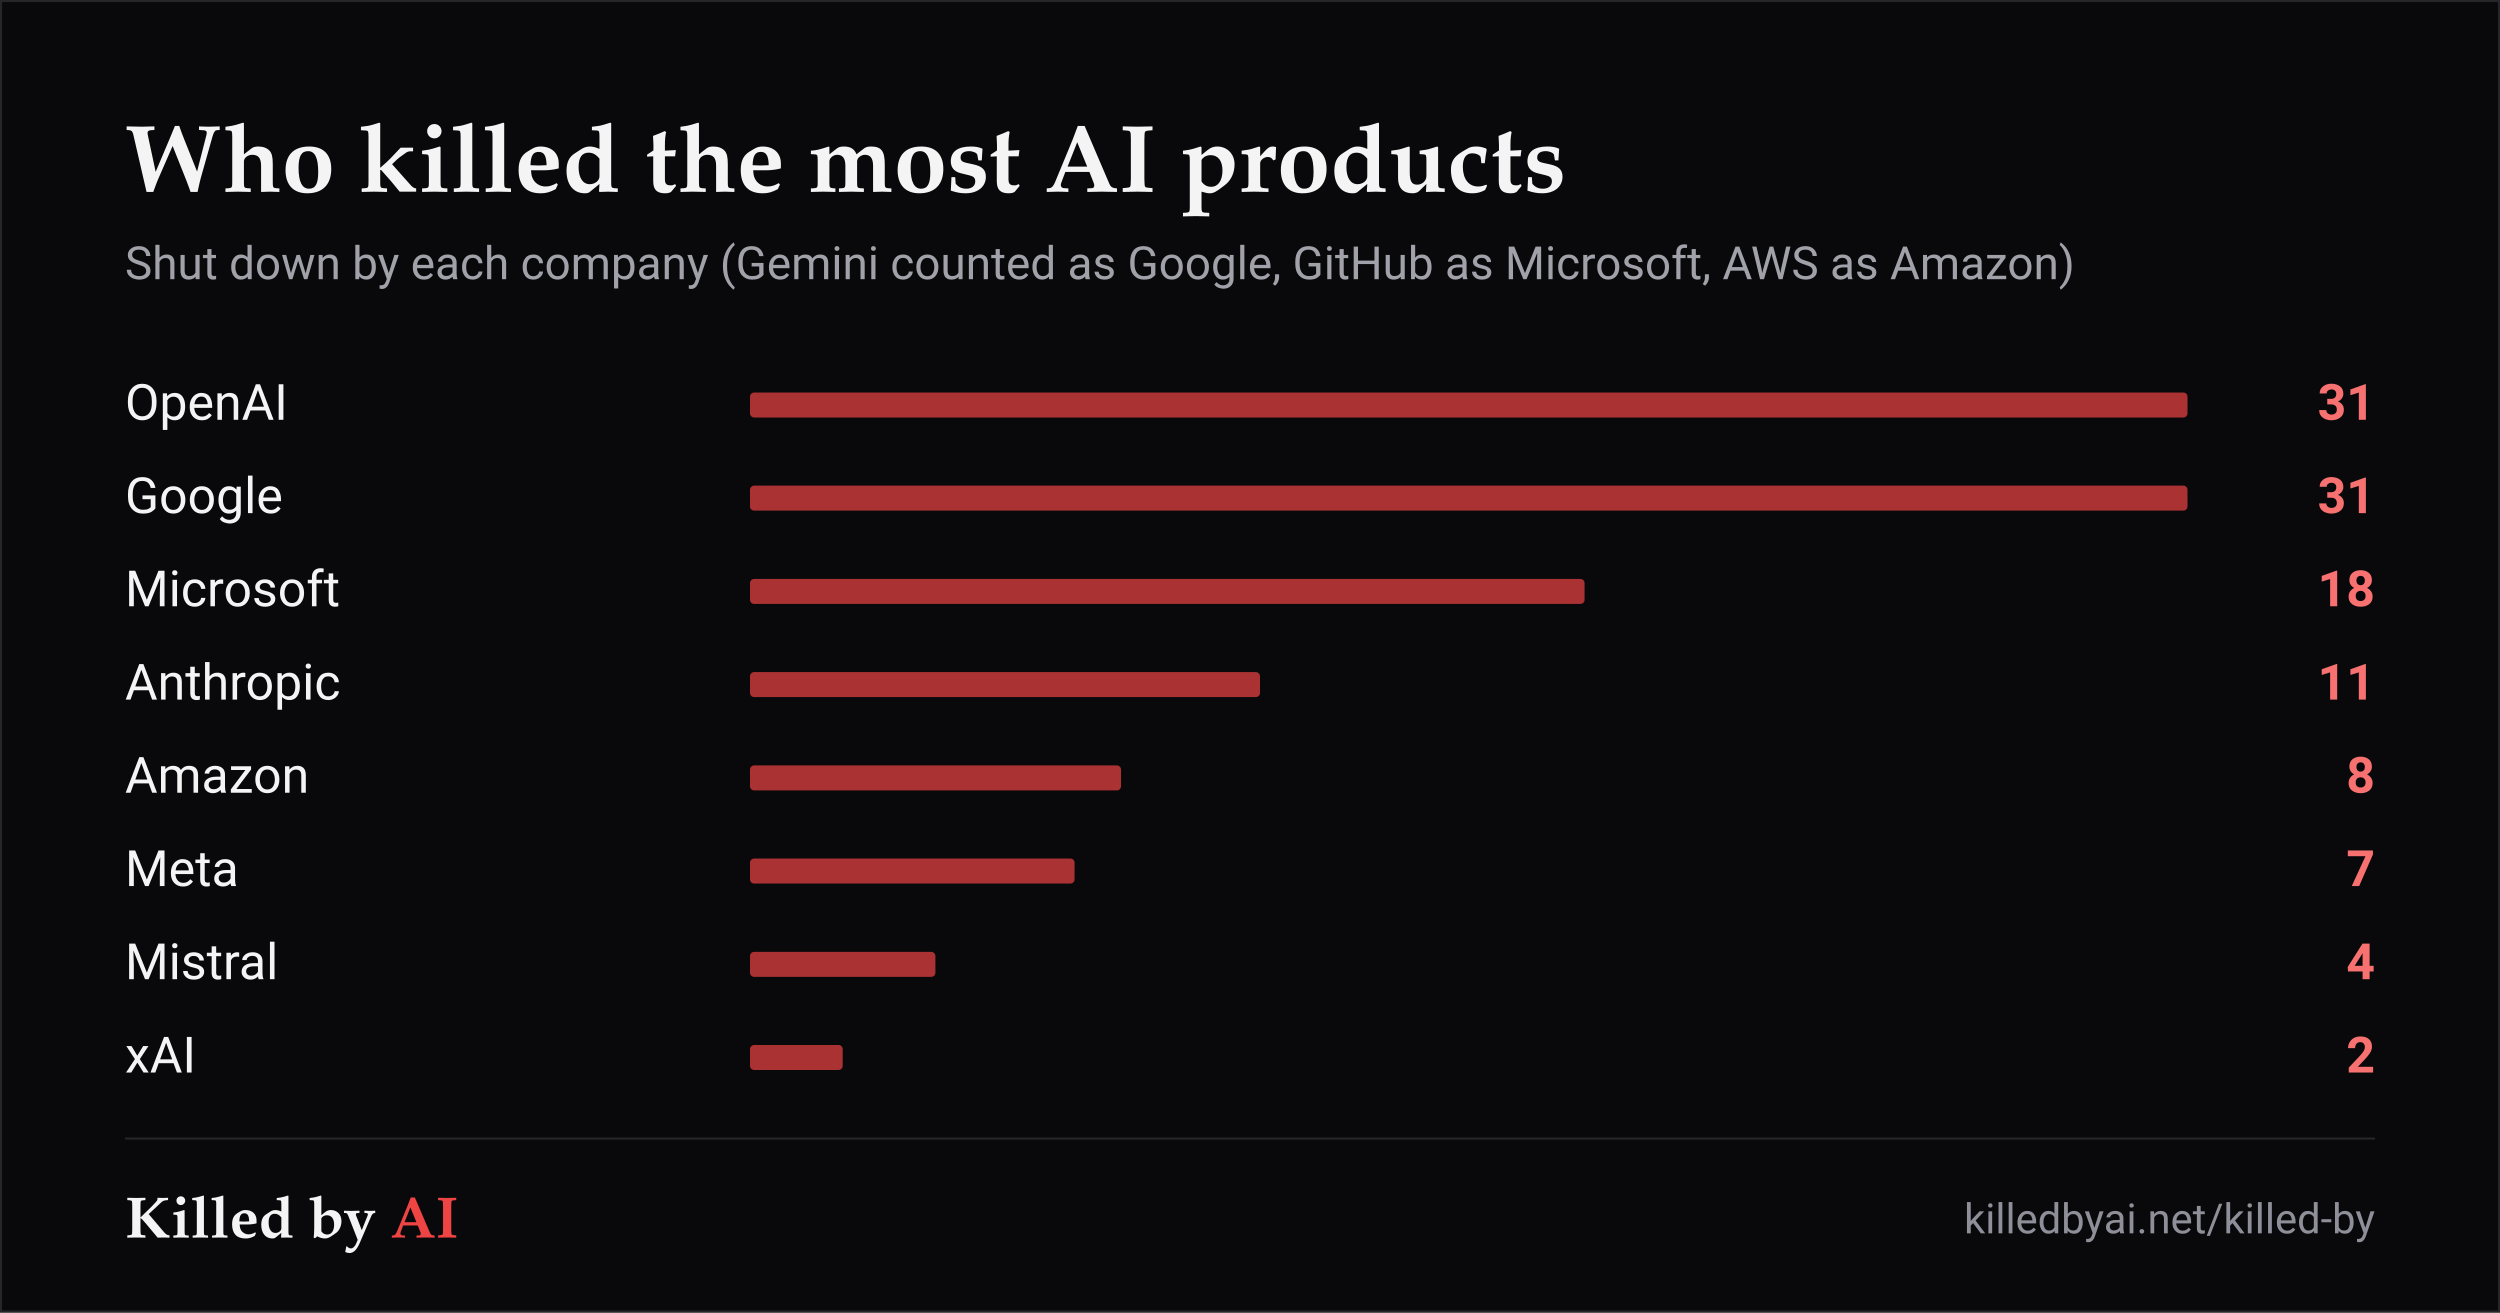
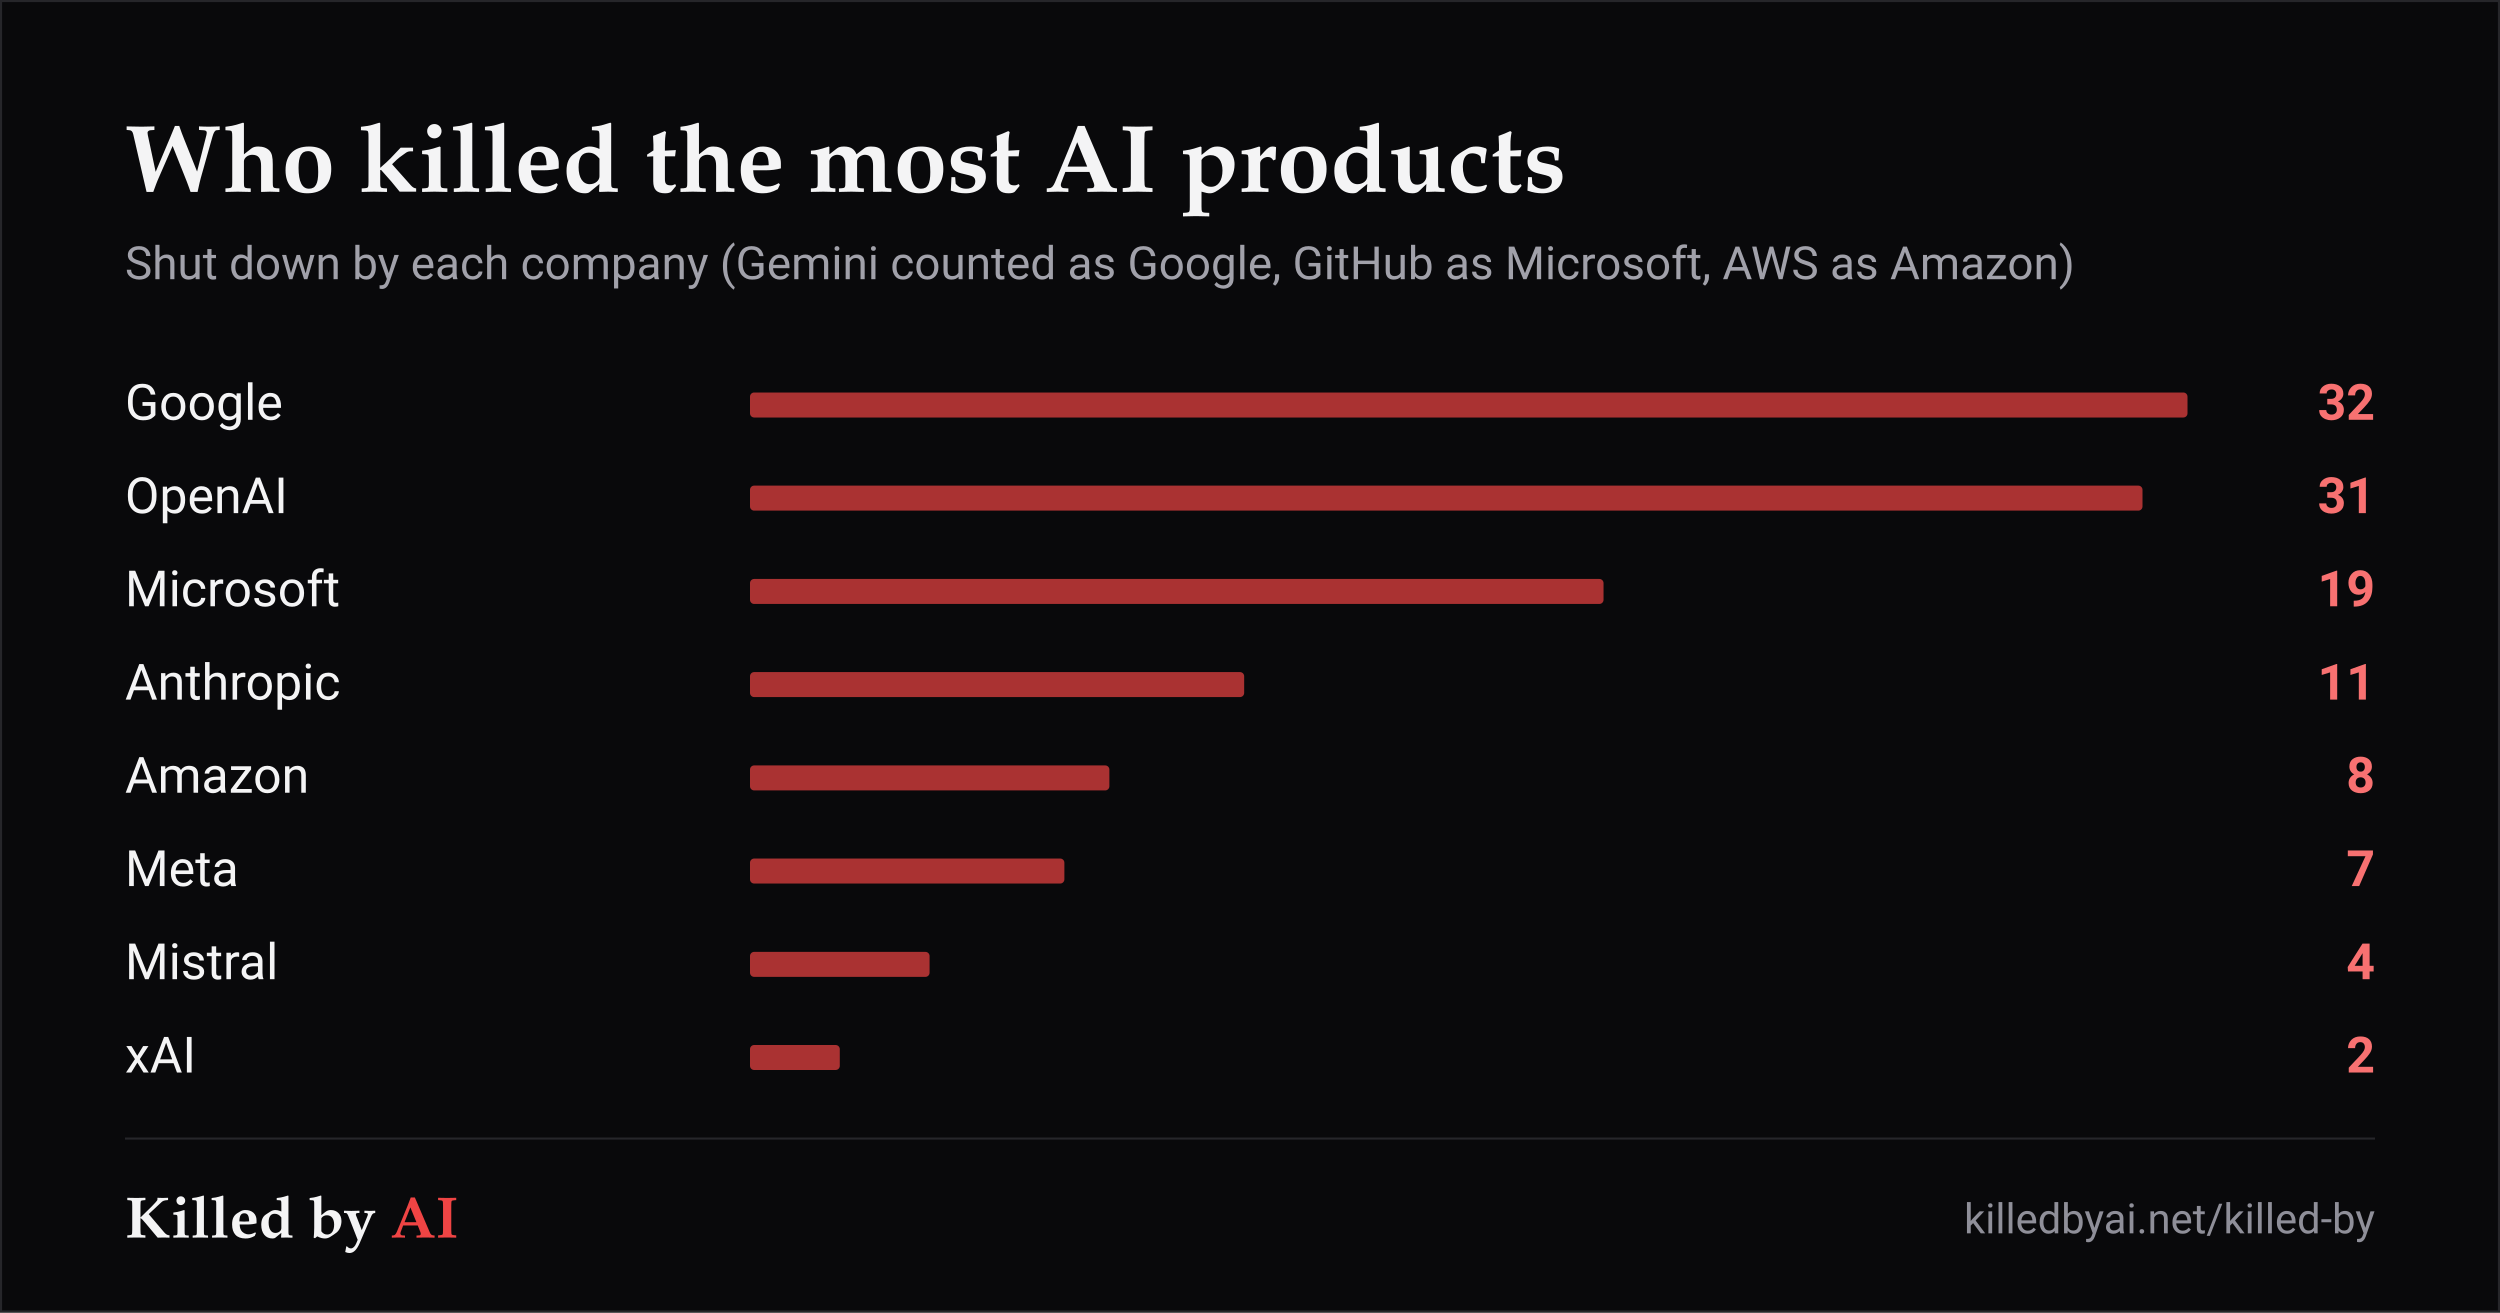
<svg xmlns="http://www.w3.org/2000/svg" width="1200" height="630" viewBox="0 0 1200 630" role="img" aria-label="Who killed the most AI products">
  <rect width="1200" height="630" fill="#09090b" />
  <rect x=".5" y=".5" width="1199" height="629" fill="none" stroke="#26262a" />
  <text x="60" y="92" font-family="'Iowan Old Style', 'Palatino Linotype', Palatino, 'Book Antiqua', Georgia, serif" font-size="46" font-weight="700" fill="#f4f4f5">Who killed the most AI products</text>
  <text x="60" y="134" font-family="-apple-system, BlinkMacSystemFont, 'Segoe UI', Roboto, 'Helvetica Neue', Arial, sans-serif" font-size="22" fill="#a1a1aa">Shut down by each company (Gemini counted as Google, GitHub as Microsoft, AWS as Amazon)</text>
-   <text x="60" y="201.5" font-family="-apple-system, BlinkMacSystemFont, 'Segoe UI', Roboto, 'Helvetica Neue', Arial, sans-serif" font-size="24" fill="#f4f4f5">OpenAI</text>
+   <text x="60" y="201.5" font-family="-apple-system, BlinkMacSystemFont, 'Segoe UI', Roboto, 'Helvetica Neue', Arial, sans-serif" font-size="24" fill="#f4f4f5">Google</text>
  <rect x="360" y="188.4" width="690.0" height="12" rx="2" fill="#ef4444" fill-opacity=".7" />
-   <text x="1140" y="201.5" text-anchor="end" font-family="-apple-system, BlinkMacSystemFont, 'Segoe UI', Roboto, 'Helvetica Neue', Arial, sans-serif" font-size="24" font-weight="600" fill="#f87171">31</text>
-   <text x="60" y="246.3" font-family="-apple-system, BlinkMacSystemFont, 'Segoe UI', Roboto, 'Helvetica Neue', Arial, sans-serif" font-size="24" fill="#f4f4f5">Google</text>
-   <rect x="360" y="233.1" width="690.0" height="12" rx="2" fill="#ef4444" fill-opacity=".7" />
+   <text x="1140" y="201.5" text-anchor="end" font-family="-apple-system, BlinkMacSystemFont, 'Segoe UI', Roboto, 'Helvetica Neue', Arial, sans-serif" font-size="24" font-weight="600" fill="#f87171">32</text>
+   <text x="60" y="246.3" font-family="-apple-system, BlinkMacSystemFont, 'Segoe UI', Roboto, 'Helvetica Neue', Arial, sans-serif" font-size="24" fill="#f4f4f5">OpenAI</text>
+   <rect x="360" y="233.1" width="668.4" height="12" rx="2" fill="#ef4444" fill-opacity=".7" />
  <text x="1140" y="246.3" text-anchor="end" font-family="-apple-system, BlinkMacSystemFont, 'Segoe UI', Roboto, 'Helvetica Neue', Arial, sans-serif" font-size="24" font-weight="600" fill="#f87171">31</text>
  <text x="60" y="291.0" font-family="-apple-system, BlinkMacSystemFont, 'Segoe UI', Roboto, 'Helvetica Neue', Arial, sans-serif" font-size="24" fill="#f4f4f5">Microsoft</text>
-   <rect x="360" y="277.9" width="400.6" height="12" rx="2" fill="#ef4444" fill-opacity=".7" />
-   <text x="1140" y="291.0" text-anchor="end" font-family="-apple-system, BlinkMacSystemFont, 'Segoe UI', Roboto, 'Helvetica Neue', Arial, sans-serif" font-size="24" font-weight="600" fill="#f87171">18</text>
+   <rect x="360" y="277.9" width="409.7" height="12" rx="2" fill="#ef4444" fill-opacity=".7" />
+   <text x="1140" y="291.0" text-anchor="end" font-family="-apple-system, BlinkMacSystemFont, 'Segoe UI', Roboto, 'Helvetica Neue', Arial, sans-serif" font-size="24" font-weight="600" fill="#f87171">19</text>
  <text x="60" y="335.8" font-family="-apple-system, BlinkMacSystemFont, 'Segoe UI', Roboto, 'Helvetica Neue', Arial, sans-serif" font-size="24" fill="#f4f4f5">Anthropic</text>
-   <rect x="360" y="322.6" width="244.8" height="12" rx="2" fill="#ef4444" fill-opacity=".7" />
+   <rect x="360" y="322.6" width="237.2" height="12" rx="2" fill="#ef4444" fill-opacity=".7" />
  <text x="1140" y="335.8" text-anchor="end" font-family="-apple-system, BlinkMacSystemFont, 'Segoe UI', Roboto, 'Helvetica Neue', Arial, sans-serif" font-size="24" font-weight="600" fill="#f87171">11</text>
  <text x="60" y="380.5" font-family="-apple-system, BlinkMacSystemFont, 'Segoe UI', Roboto, 'Helvetica Neue', Arial, sans-serif" font-size="24" fill="#f4f4f5">Amazon</text>
-   <rect x="360" y="367.4" width="178.1" height="12" rx="2" fill="#ef4444" fill-opacity=".7" />
+   <rect x="360" y="367.4" width="172.5" height="12" rx="2" fill="#ef4444" fill-opacity=".7" />
  <text x="1140" y="380.5" text-anchor="end" font-family="-apple-system, BlinkMacSystemFont, 'Segoe UI', Roboto, 'Helvetica Neue', Arial, sans-serif" font-size="24" font-weight="600" fill="#f87171">8</text>
  <text x="60" y="425.3" font-family="-apple-system, BlinkMacSystemFont, 'Segoe UI', Roboto, 'Helvetica Neue', Arial, sans-serif" font-size="24" fill="#f4f4f5">Meta</text>
-   <rect x="360" y="412.1" width="155.8" height="12" rx="2" fill="#ef4444" fill-opacity=".7" />
+   <rect x="360" y="412.1" width="150.9" height="12" rx="2" fill="#ef4444" fill-opacity=".7" />
  <text x="1140" y="425.3" text-anchor="end" font-family="-apple-system, BlinkMacSystemFont, 'Segoe UI', Roboto, 'Helvetica Neue', Arial, sans-serif" font-size="24" font-weight="600" fill="#f87171">7</text>
  <text x="60" y="470.0" font-family="-apple-system, BlinkMacSystemFont, 'Segoe UI', Roboto, 'Helvetica Neue', Arial, sans-serif" font-size="24" fill="#f4f4f5">Mistral</text>
-   <rect x="360" y="456.9" width="89.0" height="12" rx="2" fill="#ef4444" fill-opacity=".7" />
+   <rect x="360" y="456.9" width="86.2" height="12" rx="2" fill="#ef4444" fill-opacity=".7" />
  <text x="1140" y="470.0" text-anchor="end" font-family="-apple-system, BlinkMacSystemFont, 'Segoe UI', Roboto, 'Helvetica Neue', Arial, sans-serif" font-size="24" font-weight="600" fill="#f87171">4</text>
  <text x="60" y="514.8" font-family="-apple-system, BlinkMacSystemFont, 'Segoe UI', Roboto, 'Helvetica Neue', Arial, sans-serif" font-size="24" fill="#f4f4f5">xAI</text>
-   <rect x="360" y="501.6" width="44.5" height="12" rx="2" fill="#ef4444" fill-opacity=".7" />
+   <rect x="360" y="501.6" width="43.1" height="12" rx="2" fill="#ef4444" fill-opacity=".7" />
  <text x="1140" y="514.8" text-anchor="end" font-family="-apple-system, BlinkMacSystemFont, 'Segoe UI', Roboto, 'Helvetica Neue', Arial, sans-serif" font-size="24" font-weight="600" fill="#f87171">2</text>
  <rect x="60" y="546" width="1080" height="1" fill="#26262a" />
  <text x="60" y="594" font-family="'Iowan Old Style', 'Palatino Linotype', Palatino, 'Book Antiqua', Georgia, serif" font-size="28" font-weight="700" fill="#f4f4f5">Killed by <tspan fill="#ef4444">AI</tspan>
  </text>
  <text x="1140" y="592" text-anchor="end" font-family="-apple-system, BlinkMacSystemFont, 'Segoe UI', Roboto, 'Helvetica Neue', Arial, sans-serif" font-size="20" fill="#8f8f99">killedbyai.net/killed-by</text>
</svg>
